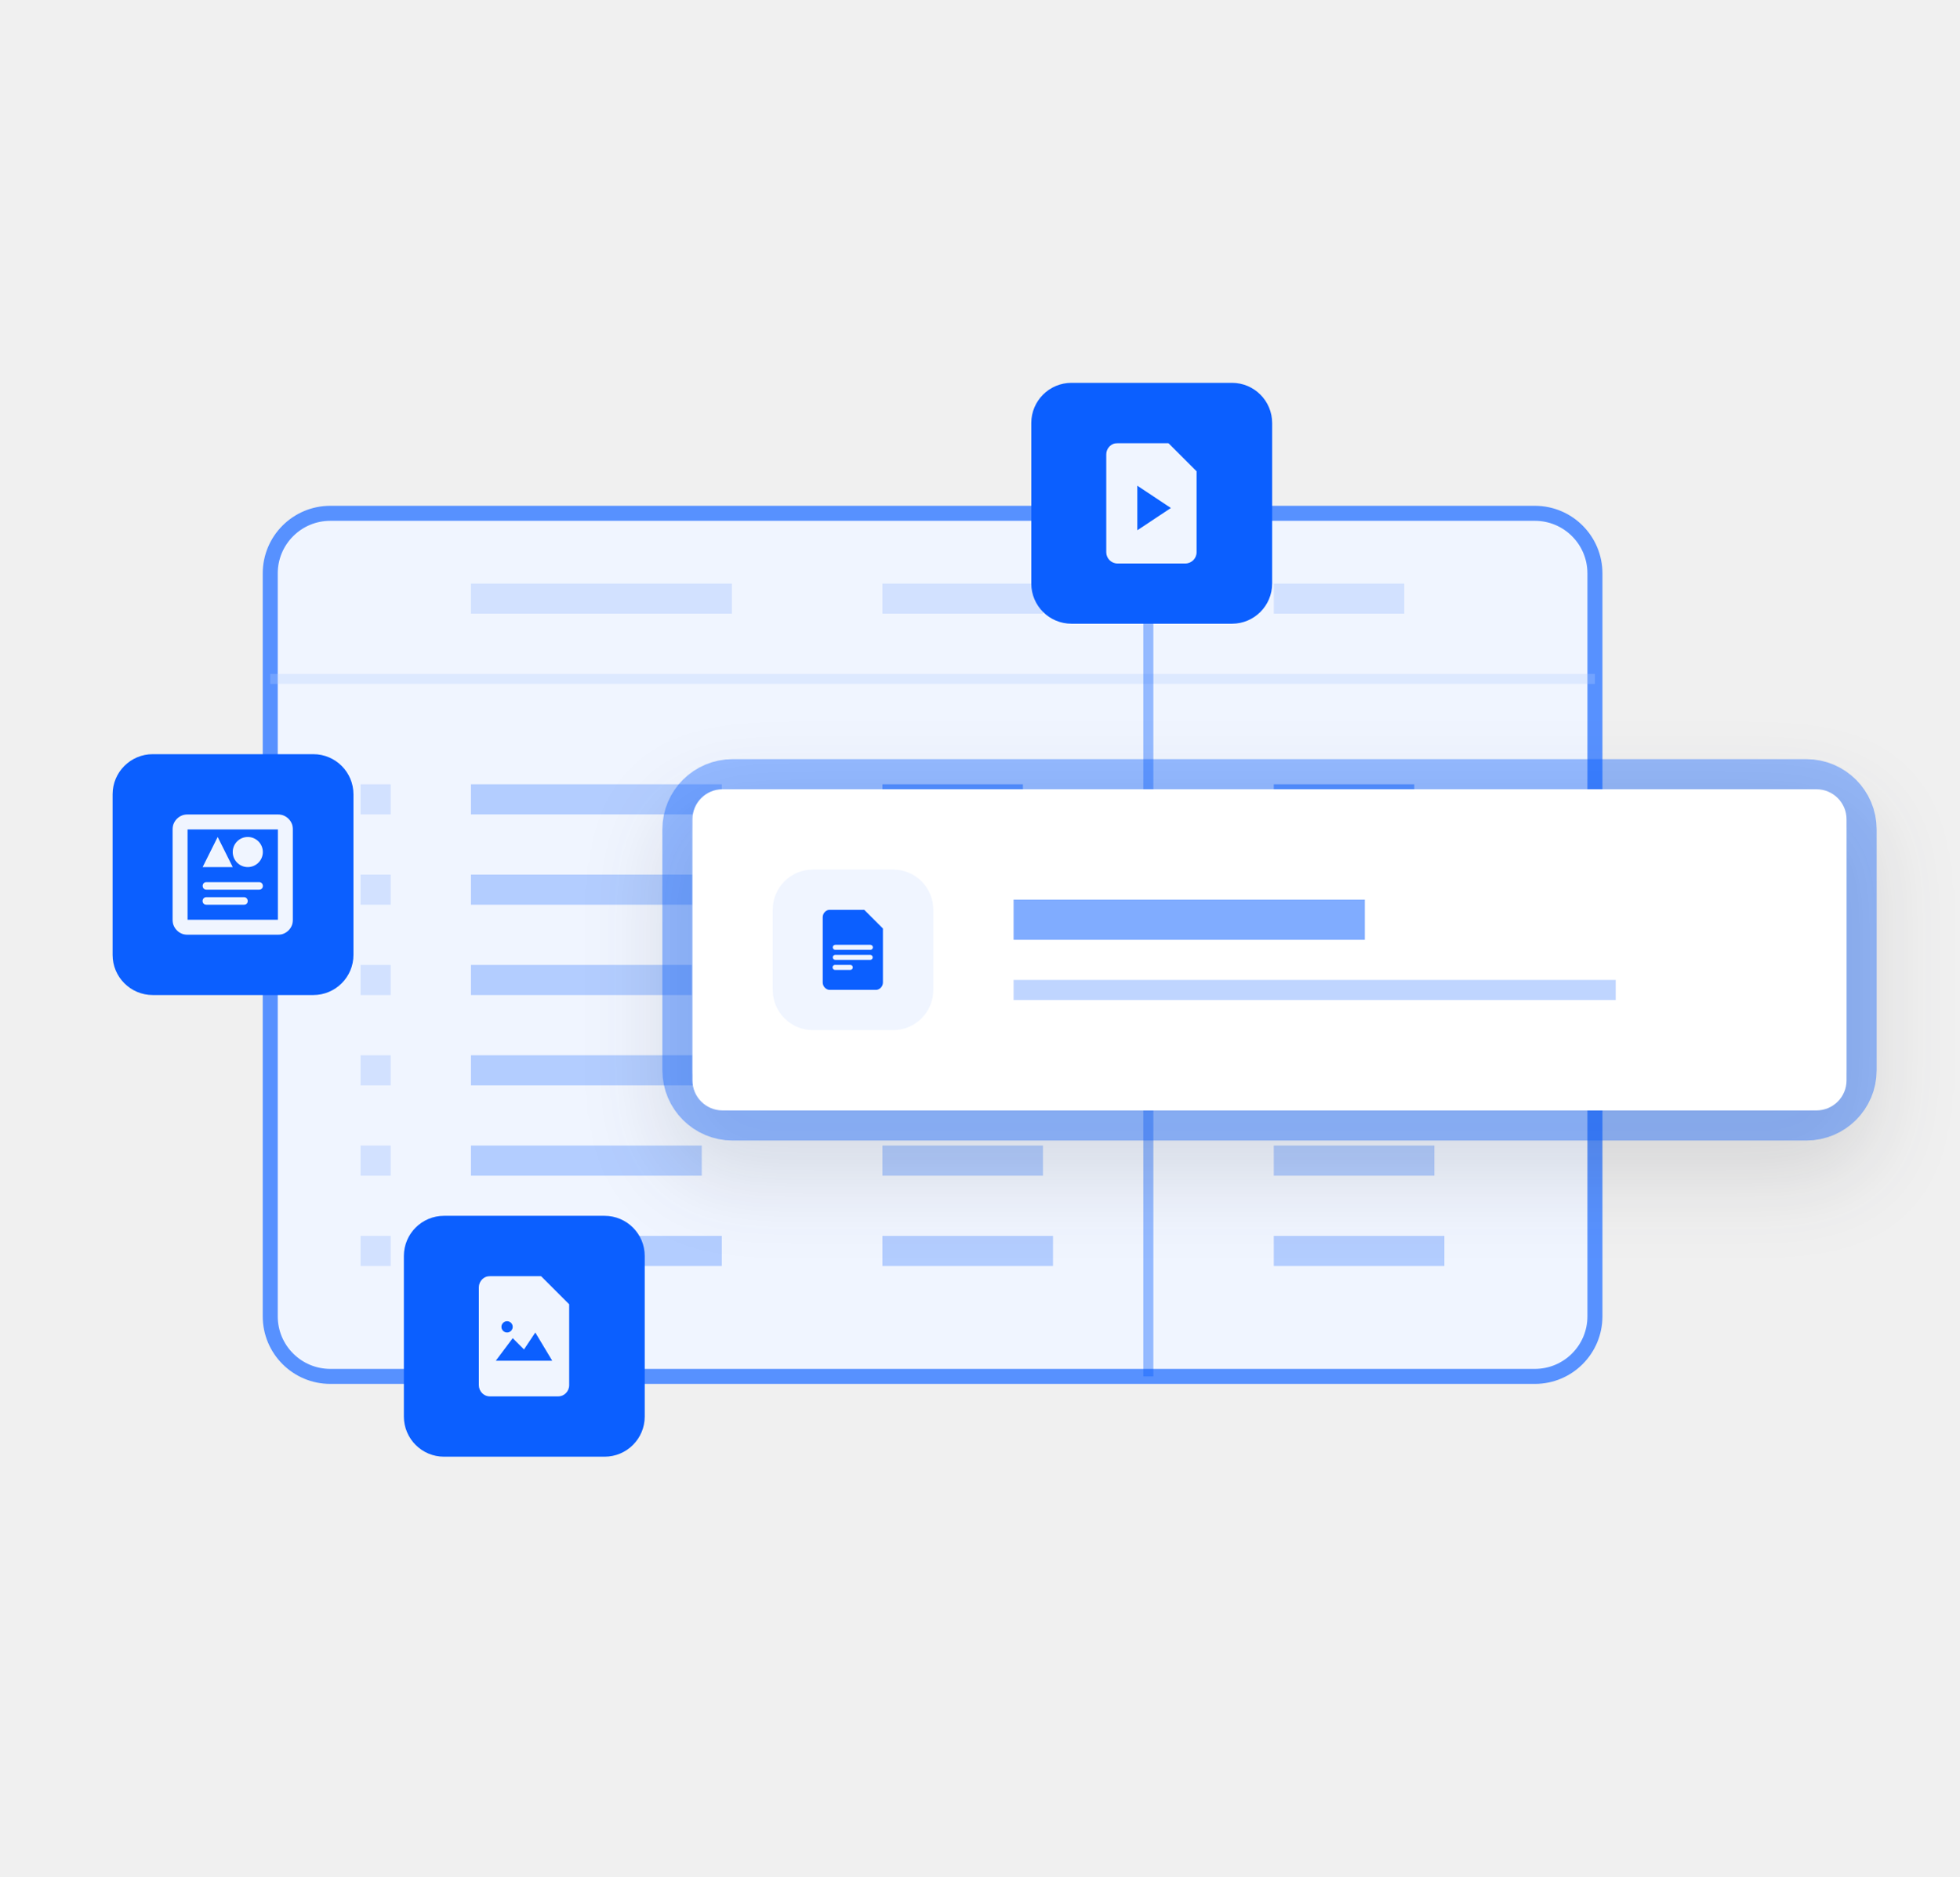
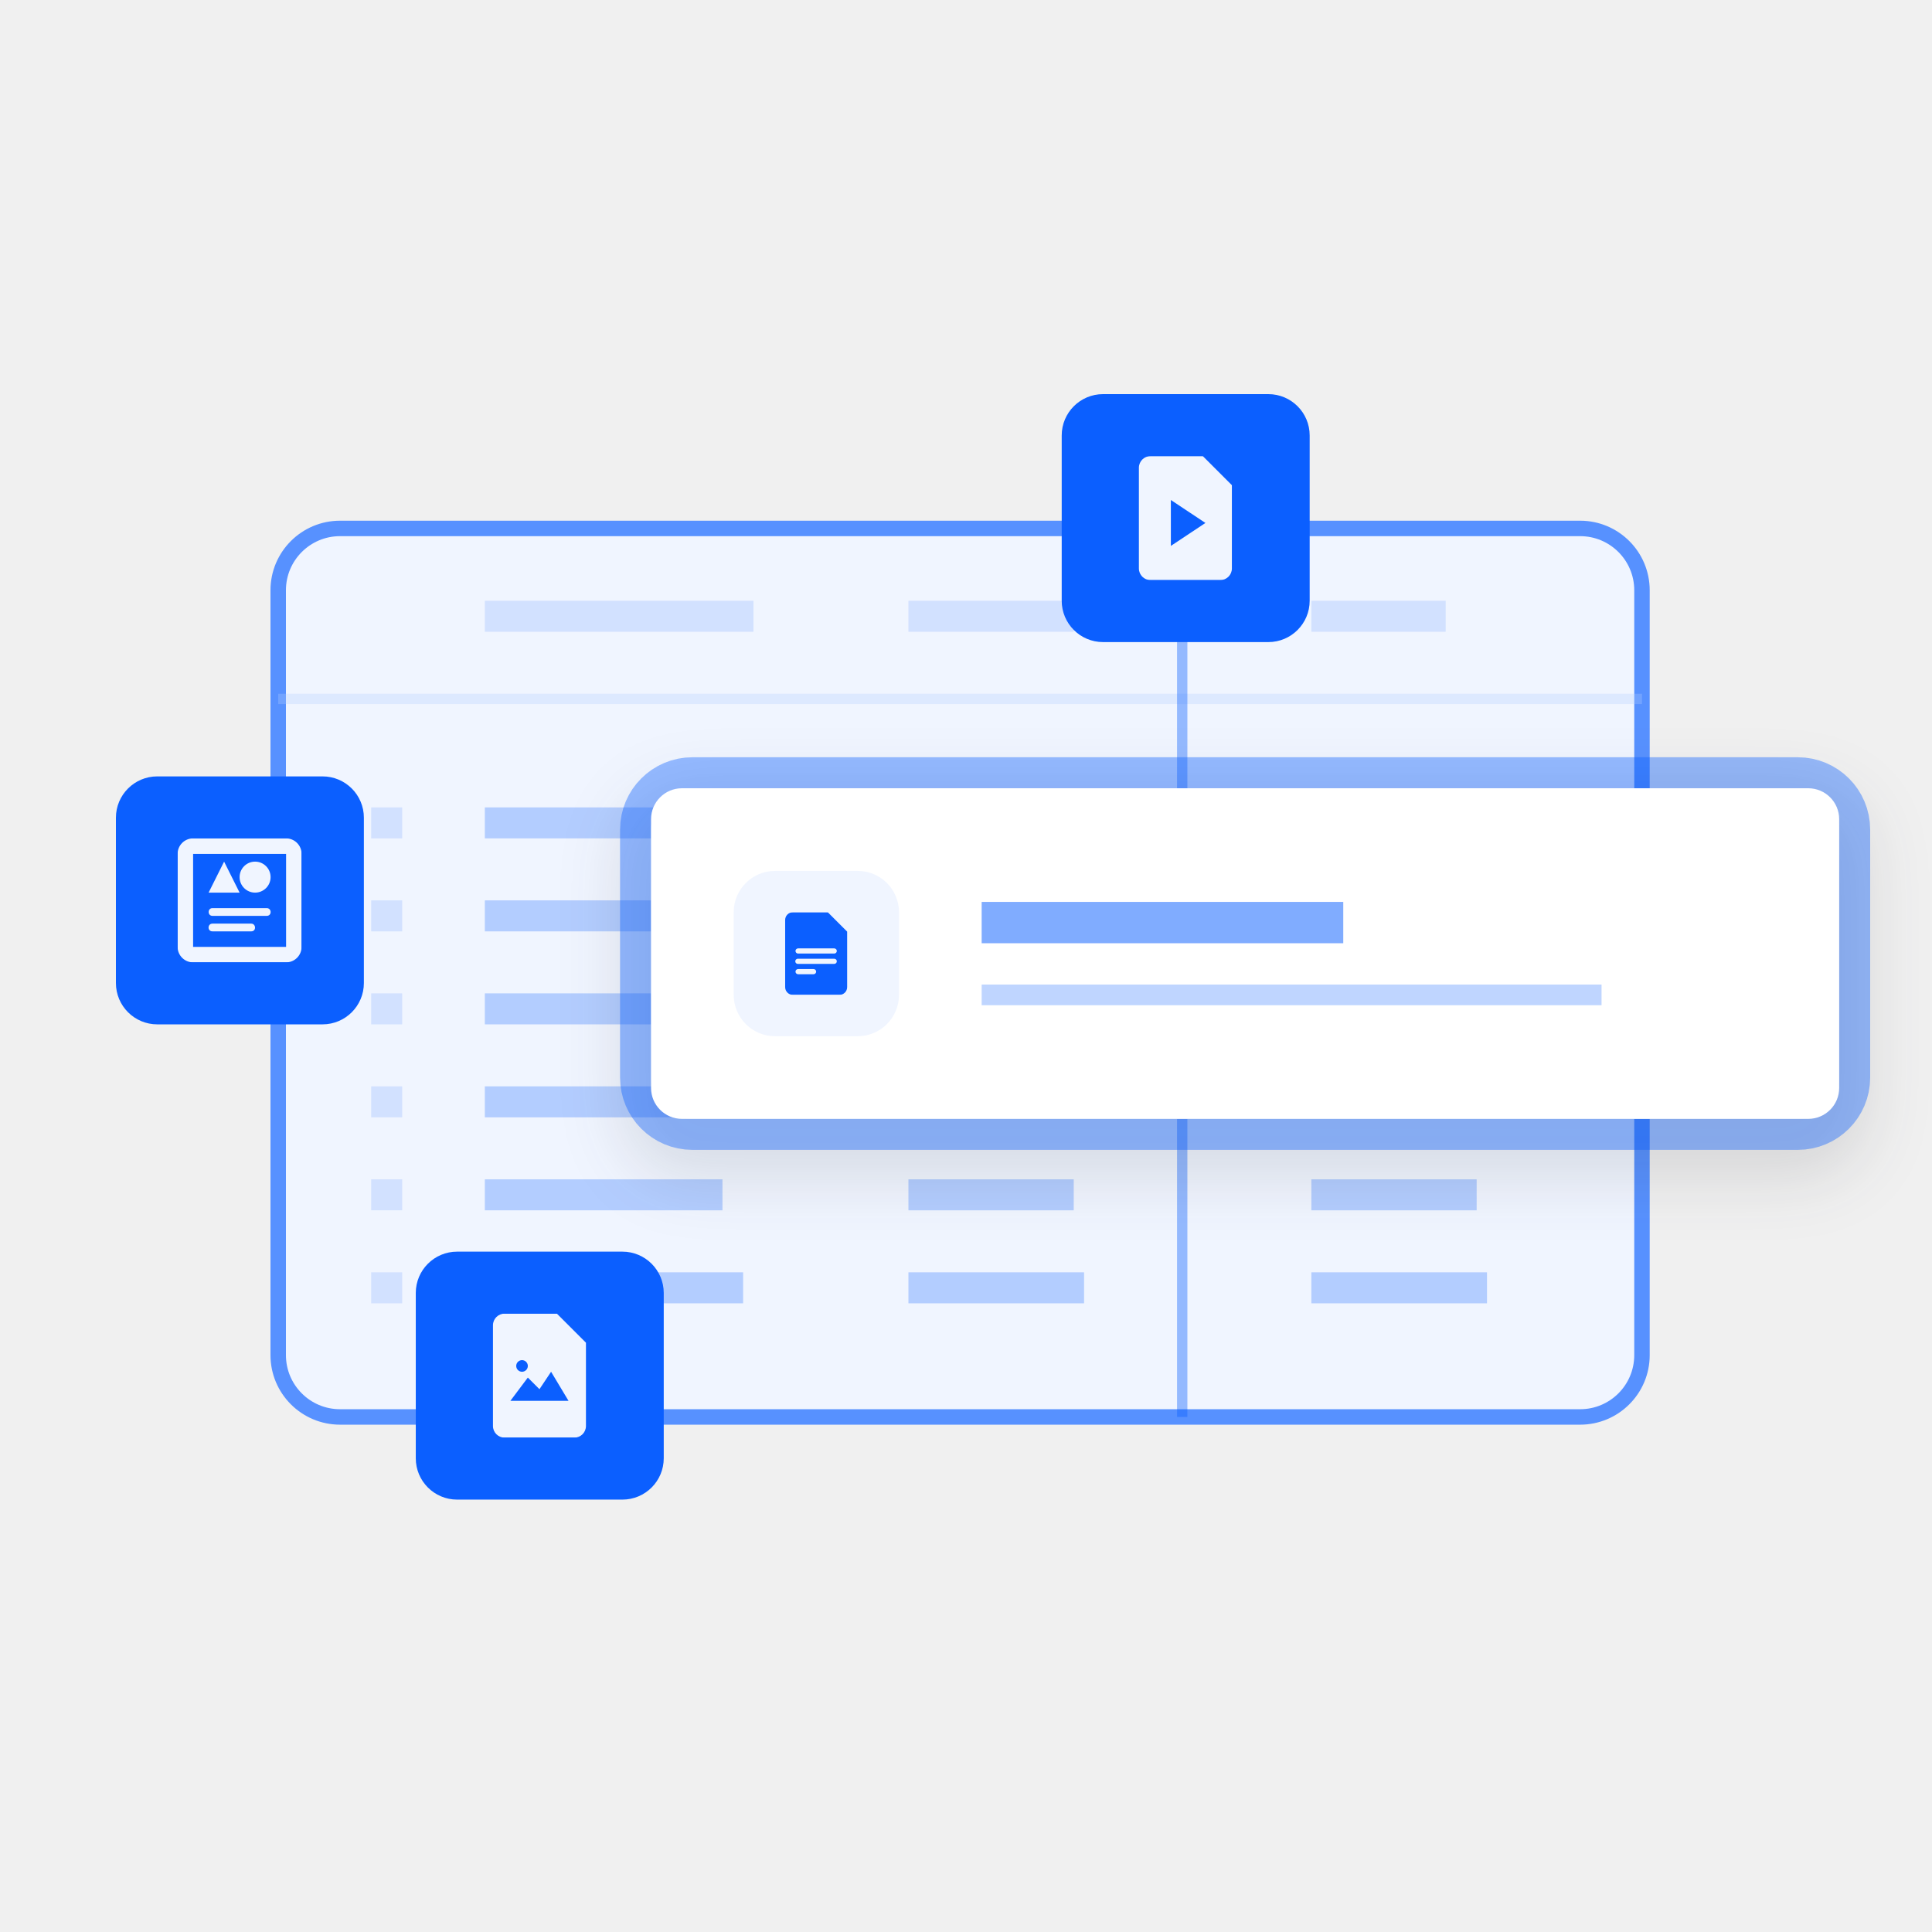
- <svg xmlns="http://www.w3.org/2000/svg" fill="none" height="250" width="261">
+ <svg xmlns="http://www.w3.org/2000/svg" fill="none" height="250" width="250">
  <rect fill="#F0F5FF" height="114.973" rx="8" stroke="#5791FF" stroke-width="2" width="176.471" x="36" y="68.379" />
  <path d="M62.738 104.476H96.16v4.011H62.738z" fill="#B3CDFF" />
  <path d="M117.551 104.476h18.717v4.011h-18.717zm52.139 0h18.717v4.011H169.69z" fill="#80ACFF" />
  <path d="M48.032 104.476h4.011v4.011h-4.011zm0 12.032h4.011v4.011h-4.011z" fill="#B3CDFF" opacity=".5" />
  <path d="M62.738 116.508h34.759v4.011H62.738z" fill="#B3CDFF" />
  <path d="M117.551 116.508h24.064v4.011h-24.064zm52.139 0h24.064v4.011H169.69z" fill="#80ACFF" />
  <path d="M48.032 128.54h4.011v4.011h-4.011z" fill="#B3CDFF" opacity=".5" />
  <path d="M62.738 128.54H92.15v4.011H62.738z" fill="#B3CDFF" />
  <path d="M117.551 128.54h18.717v4.011h-18.717zm52.139 0h18.717v4.011H169.69z" fill="#80ACFF" />
  <path d="M48.032 140.572h4.011v4.011h-4.011z" fill="#B3CDFF" opacity=".5" />
  <path d="M62.738 140.572H96.16v4.011H62.738z" fill="#B3CDFF" />
  <path d="M117.551 140.572h22.727v4.011h-22.727zm52.139 0h22.727v4.011H169.69z" fill="#80ACFF" />
  <path d="M48.032 152.604h4.011v4.011h-4.011z" fill="#B3CDFF" opacity=".5" />
  <path d="M62.738 152.604h30.749v4.011H62.738zm54.813 0h21.39v4.011h-21.39zm52.139 0h21.39v4.011h-21.39z" fill="#B3CDFF" />
  <path d="M48.032 164.636h4.011v4.011h-4.011z" fill="#B3CDFF" opacity=".5" />
  <path d="M62.738 164.636H96.16v4.011H62.738zm54.813 0h22.727v4.011h-22.727zm52.139 0h22.727v4.011H169.69z" fill="#B3CDFF" />
  <path d="M62.738 77.738h34.759v4.011H62.738zm54.813 0h21.39v4.011h-21.39zm52.139 0h17.38v4.011h-17.38z" fill="#B3CDFF" opacity=".5" />
  <path d="M36 89.77h176.471v1.337H36z" fill="#B3CDFF" opacity=".3" />
  <path d="M153.647 68.38v114.972h-1.337V68.38z" fill="#0B5FFF" opacity=".4" />
  <rect fill="#0B5FFF" height="32.086" rx="5.348" width="32.086" x="53.802" y="161.962" />
-   <mask height="18" id="_Illustration__a" maskUnits="userSpaceOnUse" style="mask-type:alpha" width="13" x="63" y="169">
+   <mask height="18" id="_Illustration/All-Section__a" maskUnits="userSpaceOnUse" style="mask-type:alpha" width="13" x="63" y="169">
    <path d="M72.062 169.985h-6.768c-.831 0-1.504.673-1.504 1.504v13.035c0 .831.673 1.504 1.504 1.504h9.024c.831 0 1.504-.673 1.504-1.504v-10.779l-3.76-3.76Zm-4.512 6.016c.414 0 .752.338.752.752a.754.754 0 0 1-.752.752.754.754 0 0 1-.752-.752c0-.414.338-.752.752-.752Zm-1.504 5.264 2.256-3.008 1.504 1.504 1.504-2.256 2.256 3.76h-7.52Z" fill="#000" />
  </mask>
-   <g mask="url(#_Illustration__a)">
+   <g mask="url(#_Illustration/All-Section__a)">
    <path d="M61.784 169.984h16.043v16.043H61.784z" fill="#F0F5FF" />
  </g>
  <rect fill="#0B5FFF" height="32.086" rx="5.348" width="32.086" x="137.385" y="51" />
-   <mask height="17" id="_Illustration__b" maskUnits="userSpaceOnUse" style="mask-type:alpha" width="13" x="147" y="59">
+   <mask height="17" id="_Illustration/All-Section__b" maskUnits="userSpaceOnUse" style="mask-type:alpha" width="13" x="147" y="59">
    <path d="M155.645 59.022h-6.768c-.832 0-1.504.673-1.504 1.504V73.56c0 .831.672 1.504 1.504 1.504h9.024c.831 0 1.504-.673 1.504-1.504V62.782l-3.76-3.76Zm-4.136 11.618V64.7l4.473 2.97-4.473 2.97Z" fill="#000" />
  </mask>
-   <g mask="url(#_Illustration__b)">
+   <g mask="url(#_Illustration/All-Section__b)">
    <path d="M145.367 59.021h16.043v16.043h-16.043z" fill="#F0F5FF" />
  </g>
  <rect fill="#0B5FFF" height="32.086" rx="5.348" width="32.086" x="15" y="100.465" />
-   <mask height="17" id="_Illustration__c" maskUnits="userSpaceOnUse" style="mask-type:alpha" width="18" x="22" y="108">
-     <path clip-rule="evenodd" d="M22.982 122.524v-12.032c0-1.107.9-2.006 2.006-2.006H37.02c1.106 0 2.005.899 2.005 2.006v12.032a2.007 2.007 0 0 1-2.005 2.005H24.987a2.007 2.007 0 0 1-2.005-2.005Zm14.038 0v-12.032H24.987v12.032H37.02Zm-2.507-4.011c.69 0 .658-1.003 0-1.003h-7.019c-.658 0-.658 1.003 0 1.003h7.019Zm-2.005 2.005h-5.014c-.69 0-.658-1.002 0-1.002h5.014c.626 0 .689 1.002 0 1.002Zm.5-5.013a2.005 2.005 0 1 0 0-4.01 2.005 2.005 0 0 0 0 4.01Zm-4.01-4.011-2.005 4.011h4.01l-2.005-4.011Z" fill="#6B6C7E" fill-rule="evenodd" />
+   <mask height="17" id="_Illustration/All-Section__c" maskUnits="userSpaceOnUse" style="mask-type:alpha" width="18" x="22" y="108">
+     <path clip-rule="evenodd" d="M22.982 122.524v-12.032c0-1.106.9-2.006 2.006-2.006H37.02c1.106 0 2.005.9 2.005 2.006v12.032a2.007 2.007 0 0 1-2.005 2.005H24.988a2.007 2.007 0 0 1-2.006-2.005Zm14.038 0v-12.032H24.988v12.032H37.02Zm-2.507-4.011c.69 0 .658-1.003 0-1.003h-7.019c-.658 0-.658 1.003 0 1.003h7.019Zm-2.005 2.005h-5.014c-.69 0-.658-1.002 0-1.002h5.014c.626 0 .689 1.002 0 1.002Zm.501-5.013a2.005 2.005 0 1 0 0-4.01 2.005 2.005 0 0 0 0 4.01Zm-4.01-4.011-2.006 4.011h4.01l-2.005-4.011Z" fill="#6B6C7E" fill-rule="evenodd" />
  </mask>
-   <g mask="url(#_Illustration__c)">
+   <g mask="url(#_Illustration/All-Section__c)">
    <path d="M22.982 108.486h16.043v16.043H22.982z" fill="#F0F5FF" />
  </g>
-   <g filter="url(#_Illustration__d)">
-     <rect fill="#fff" height="42.781" rx="5.348" width="153.743" x="92.246" y="105.139" />
-     <rect height="42.781" rx="5.348" stroke="#0B5FFF" stroke-opacity=".4" stroke-width="8.021" width="153.743" x="92.246" y="105.139" />
+   <g filter="url(#_Illustration/All-Section__d)">
+     <rect fill="#fff" height="42.781" rx="5.348" width="153.743" x="84.246" y="102" />
+     <rect height="42.781" rx="5.348" stroke="#0B5FFF" stroke-opacity=".4" stroke-width="8.021" width="153.743" x="84.246" y="102" />
  </g>
-   <rect fill="#fff" height="42.781" rx="4" width="153.743" x="92.246" y="105.139" />
-   <rect fill="#F0F5FF" height="21.39" rx="5.348" width="21.39" x="102.941" y="115.834" />
-   <mask height="11" id="_Illustration__e" maskUnits="userSpaceOnUse" style="mask-type:alpha" width="9" x="109" y="121">
-     <path clip-rule="evenodd" d="M115.114 121.182h-4.512c-.554 0-1.003.448-1.003 1.002v8.69c0 .554.449 1.003 1.003 1.003h6.016c.554 0 1.003-.449 1.003-1.003v-7.186l-2.507-2.506Zm1.17 5.013c0 .185-.15.334-.334.334h-4.679a.334.334 0 1 1 0-.668h4.679c.184 0 .334.149.334.334Zm-.334 1.003h-4.679a.334.334 0 1 0 0 .668h4.679a.335.335 0 0 0 0-.668Zm-4.679 1.337h2.005a.333.333 0 1 1 0 .668h-2.005a.335.335 0 1 1 0-.668Z" fill="#000" fill-rule="evenodd" />
+   <rect fill="#fff" height="42.781" rx="4" width="153.743" x="84.246" y="102" />
+   <rect fill="#F0F5FF" height="21.39" rx="5.348" width="21.39" x="94.941" y="112.695" />
+   <mask height="11" id="_Illustration/All-Section__e" maskUnits="userSpaceOnUse" style="mask-type:alpha" width="9" x="101" y="118">
+     <path clip-rule="evenodd" d="M107.114 118.043h-4.512c-.554 0-1.003.448-1.003 1.003v8.689c0 .555.449 1.003 1.003 1.003h6.016c.554 0 1.003-.448 1.003-1.003v-7.185l-2.507-2.507Zm1.17 5.013c0 .185-.15.334-.334.334h-4.679a.334.334 0 1 1 0-.668h4.679c.184 0 .334.15.334.334Zm-.334 1.003h-4.679a.335.335 0 1 0 0 .668h4.679a.334.334 0 1 0 0-.668Zm-4.679 1.337h2.005a.334.334 0 1 1 0 .668h-2.005a.334.334 0 1 1 0-.668Z" fill="#000" fill-rule="evenodd" />
  </mask>
-   <g mask="url(#_Illustration__e)">
-     <path d="M108.263 121.182h10.695v10.695h-10.695z" fill="#0B5FFF" />
+   <g mask="url(#_Illustration/All-Section__e)">
+     <path d="M100.263 118.043h10.695v10.695h-10.695z" fill="#0B5FFF" />
  </g>
-   <path d="M135.027 119.845h46.791v5.348h-46.791z" fill="#80ACFF" />
-   <path d="M135.027 130.54h80.214v2.674h-80.214z" fill="#80ACFF" opacity=".5" />
+   <path d="M127.027 116.706h46.791v5.348h-46.791z" fill="#80ACFF" />
+   <path d="M127.027 127.401h80.214v2.674h-80.214z" fill="#80ACFF" opacity=".5" />
  <defs>
-     <filter color-interpolation-filters="sRGB" filterUnits="userSpaceOnUse" height="72.193" id="_Illustration__d" width="183.155" x="77.54" y="95.781">
+     <filter color-interpolation-filters="sRGB" filterUnits="userSpaceOnUse" height="66.802" id="_Illustration/All-Section__d" width="177.765" x="72.235" y="93.989">
      <feFlood flood-opacity="0" result="BackgroundImageFix" />
      <feColorMatrix in="SourceAlpha" result="hardAlpha" values="0 0 0 0 0 0 0 0 0 0 0 0 0 0 0 0 0 0 127 0" />
-       <feOffset dy="5.348" />
-       <feGaussianBlur stdDeviation="5.348" />
+       <feOffset dy="4" />
+       <feGaussianBlur stdDeviation="4" />
      <feColorMatrix values="0 0 0 0 0.153 0 0 0 0 0.157 0 0 0 0 0.2 0 0 0 0.12 0" />
-       <feBlend in2="BackgroundImageFix" result="effect1_dropShadow_714_2776" />
-       <feBlend in="SourceGraphic" in2="effect1_dropShadow_714_2776" result="shape" />
+       <feBlend in2="BackgroundImageFix" result="effect1_dropShadow_1833_33106" />
+       <feBlend in="SourceGraphic" in2="effect1_dropShadow_1833_33106" result="shape" />
    </filter>
  </defs>
</svg>
